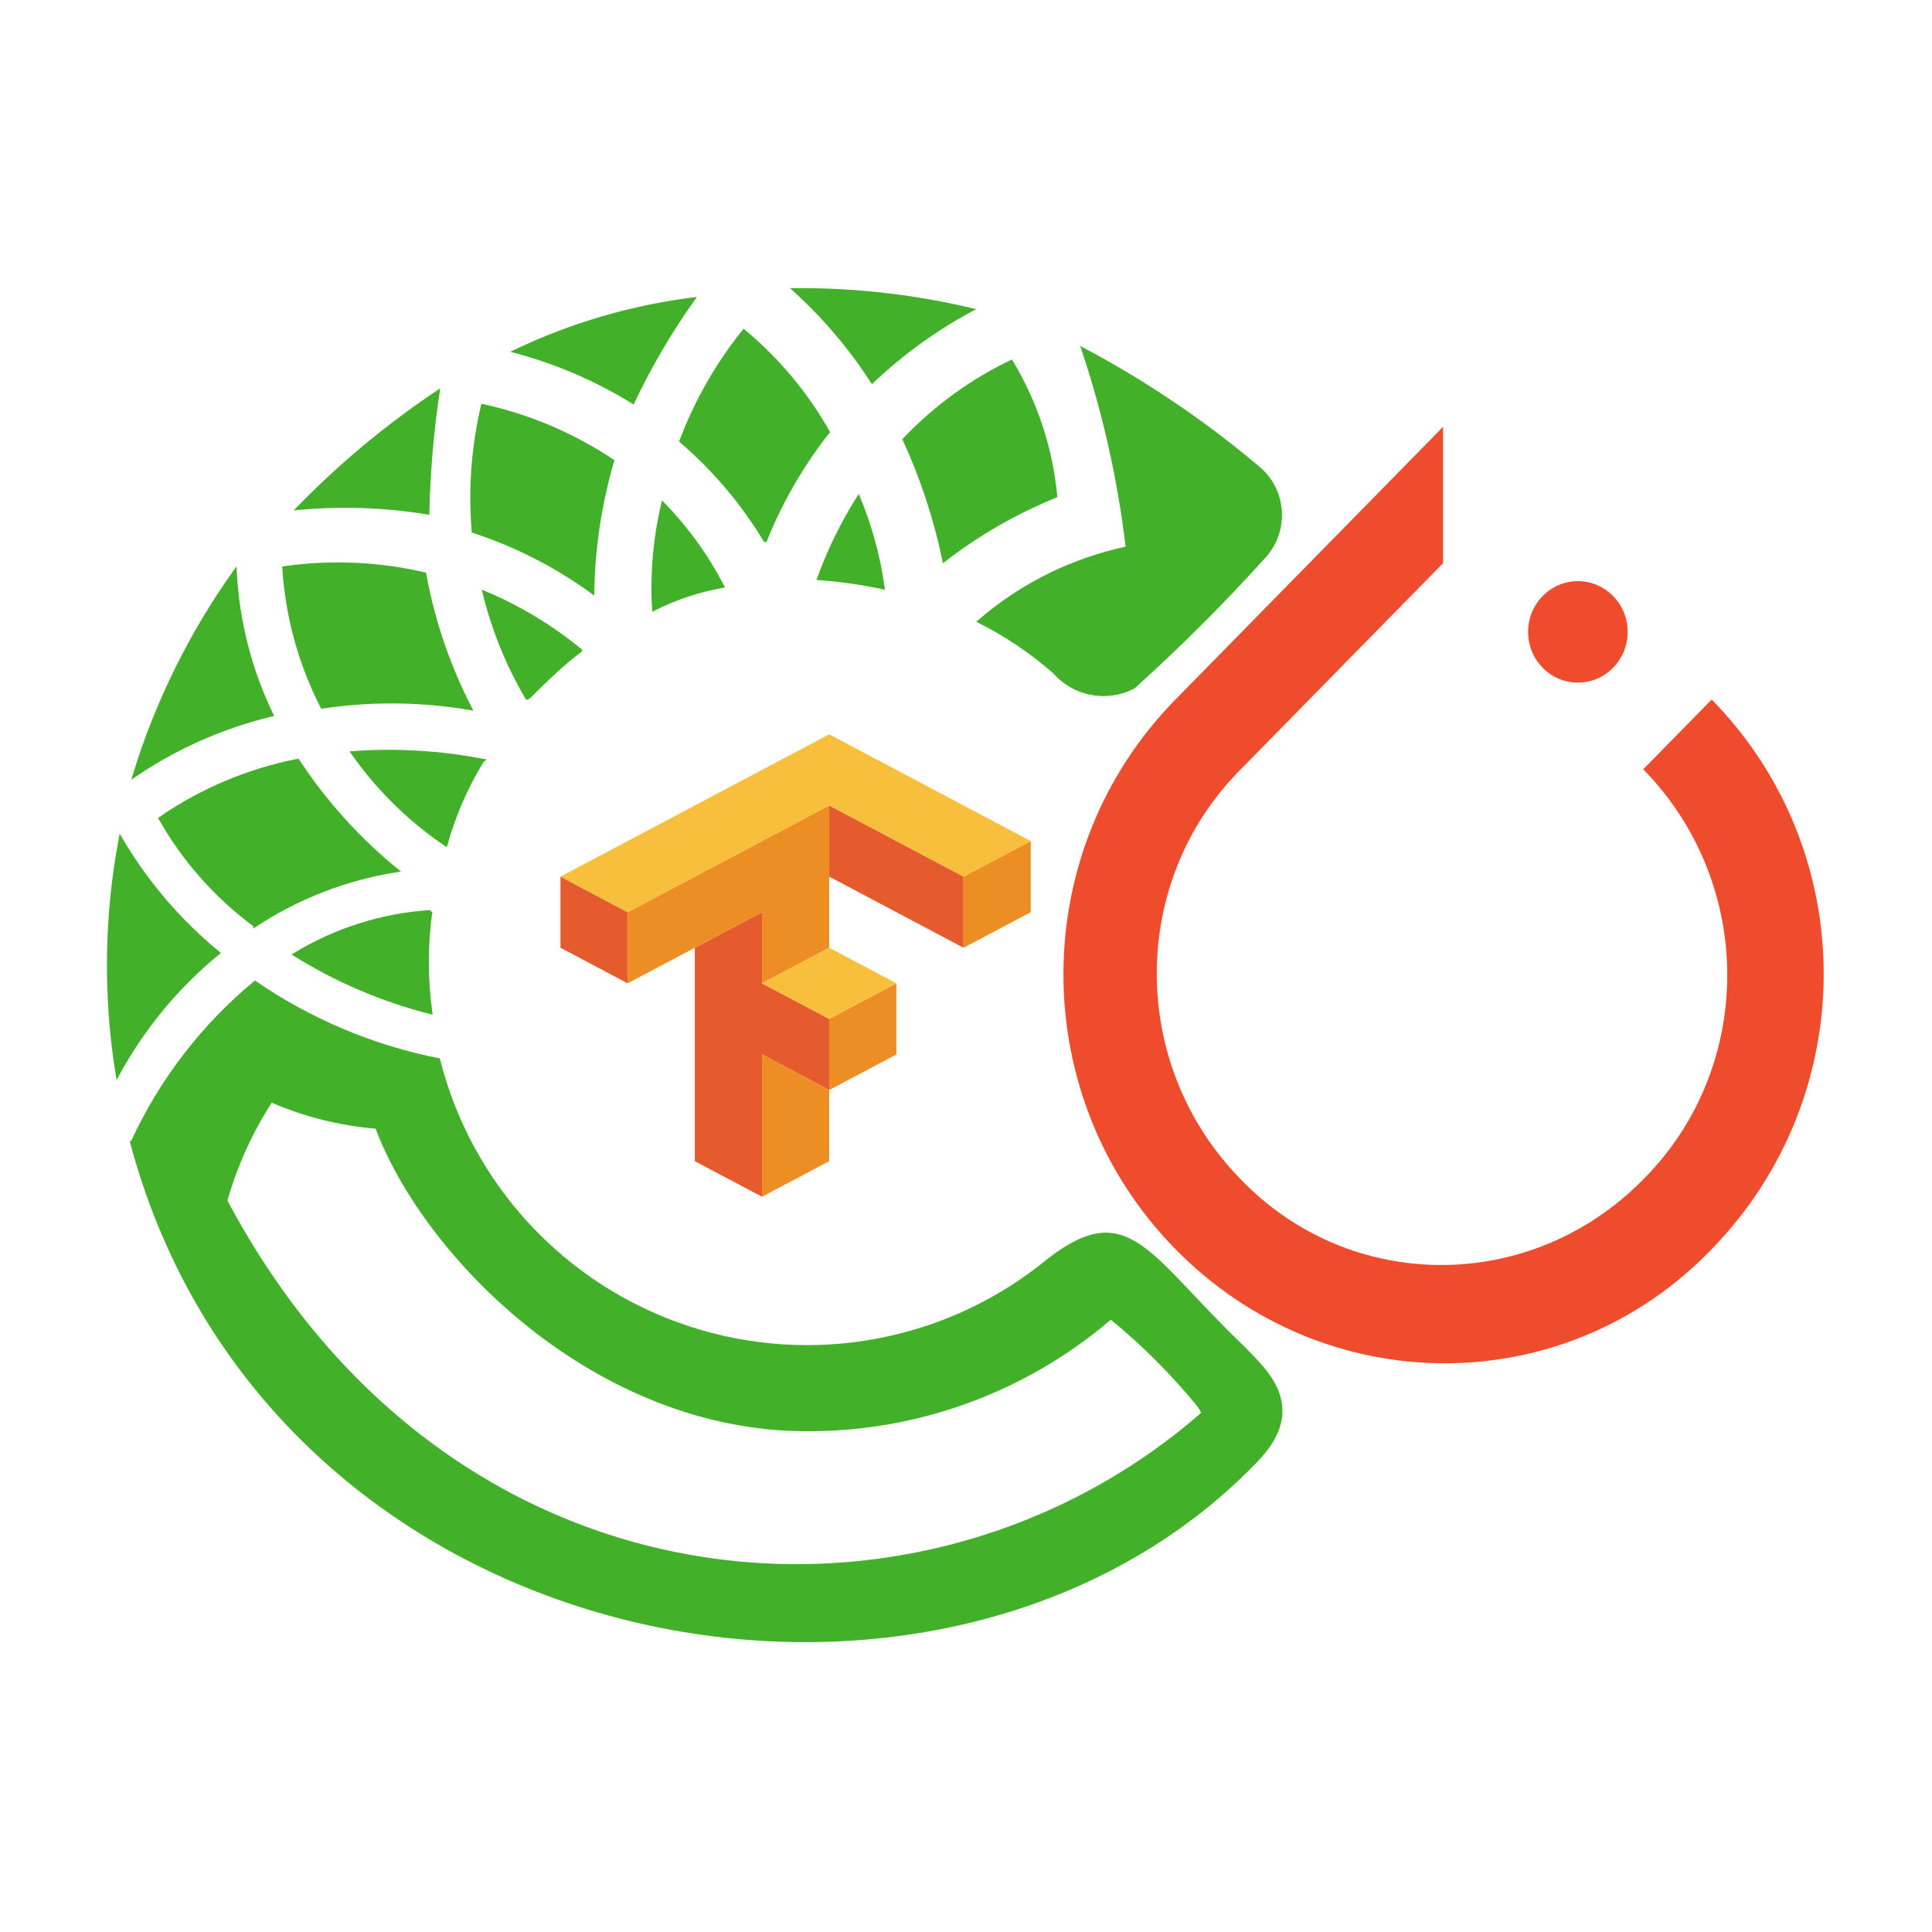
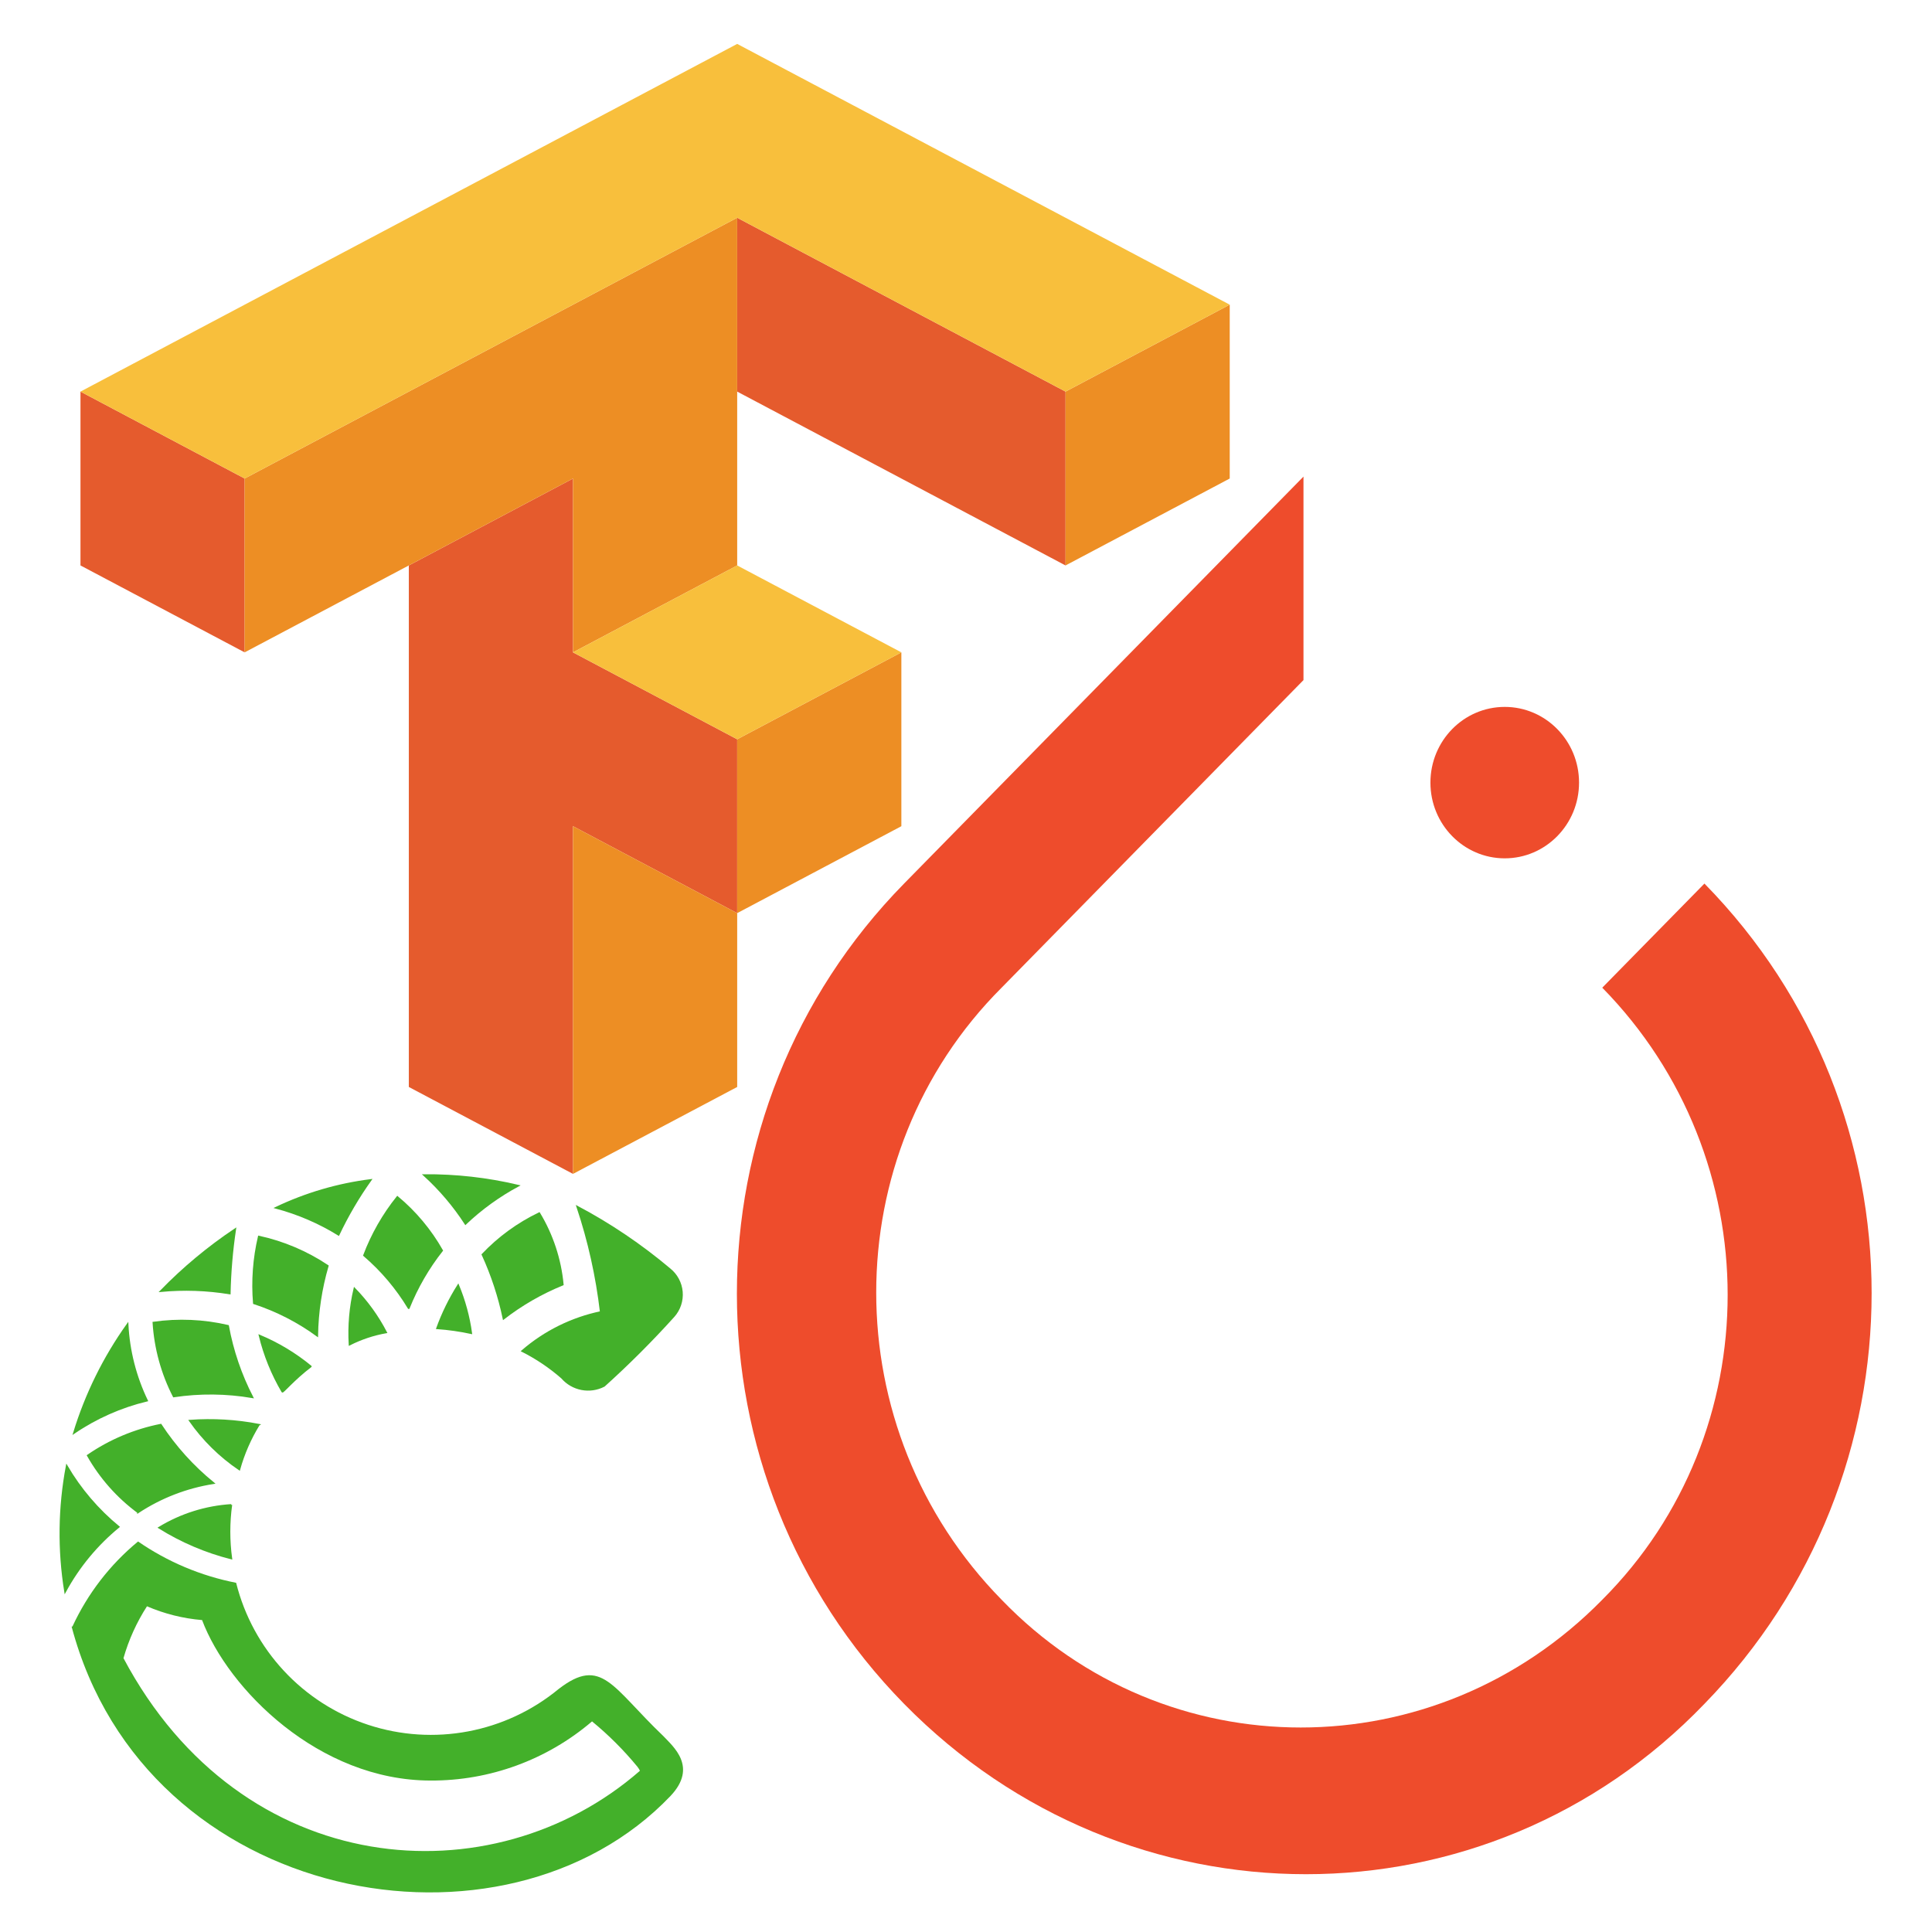
<svg xmlns="http://www.w3.org/2000/svg" version="1.1" width="1000" height="1000" viewBox="0 0 1000 1000" xml:space="preserve">
  <defs>
</defs>
  <rect x="0" y="0" width="100%" height="100%" fill="rgba(255,255,255,0)" />
-   <g transform="matrix(1 0 0 1 360 500)" id="390974">
+   <g transform="matrix(0.5304 0 0 0.5304 192.4171 793.8864)" id="581668">
    <g style="" vector-effect="non-scaling-stroke">
-       <g transform="matrix(25 0 0 25 -3.985 -211.9873)" id="851712">
+       <g transform="matrix(25 0 0 25 -3.985 -211.9873)" id="173934">
        <path style="stroke: rgb(67,176,42); stroke-width: 0.069; stroke-dasharray: none; stroke-linecap: butt; stroke-dashoffset: 0; stroke-linejoin: miter; stroke-miterlimit: 4; is-custom-font: none; font-file-url: none; fill: rgb(67,176,42); fill-rule: evenodd; opacity: 1;" transform=" translate(-15.8406, -7.5205)" d="M 16.559 8.137 a 7.2 7.2 0 0 0 -1.234 -1.708 a 7.586 7.586 0 0 0 -0.19 2.183 a 5.161 5.161 0 0 1 1.424 -0.475 Z" stroke-linecap="round" />
      </g>
-       <g transform="matrix(25 0 0 25 -84.4873 -165.9992)" id="382921">
+       <g transform="matrix(25 0 0 25 -84.4873 -165.9992)" id="464126">
        <path style="stroke: rgb(67,176,42); stroke-width: 0.069; stroke-dasharray: none; stroke-linecap: butt; stroke-dashoffset: 0; stroke-linejoin: miter; stroke-miterlimit: 4; is-custom-font: none; font-file-url: none; fill: rgb(67,176,42); fill-rule: evenodd; opacity: 1;" transform=" translate(-12.6205, -9.36)" d="M 13.617 9.466 a 7.992 7.992 0 0 0 -1.993 -1.2 a 8.123 8.123 0 0 0 0.885 2.183 c 0 0.063 0.443 -0.475 1.108 -0.981 Z" stroke-linecap="round" />
      </g>
-       <g transform="matrix(25 0 0 25 30.5627 -274.4748)" id="334074">
+       <g transform="matrix(25 0 0 25 30.5627 -274.4748)" id="637627">
        <path style="stroke: rgb(67,176,42); stroke-width: 0.069; stroke-dasharray: none; stroke-linecap: butt; stroke-dashoffset: 0; stroke-linejoin: miter; stroke-miterlimit: 4; is-custom-font: none; font-file-url: none; fill: rgb(67,176,42); fill-rule: evenodd; opacity: 1;" transform=" translate(-17.2225, -5.021)" d="M 17.445 7.188 a 9.143 9.143 0 0 1 1.3 -2.246 A 7.585 7.585 0 0 0 17 2.854 a 8.35 8.35 0 0 0 -1.3 2.278 a 8.451 8.451 0 0 1 1.74 2.056 Z" stroke-linecap="round" />
      </g>
-       <g transform="matrix(25 0 0 25 -143.8499 -86.9417)" id="247788">
+       <g transform="matrix(25 0 0 25 -143.8499 -86.9417)" id="53166">
        <path style="stroke: rgb(67,176,42); stroke-width: 0.069; stroke-dasharray: none; stroke-linecap: butt; stroke-dashoffset: 0; stroke-linejoin: miter; stroke-miterlimit: 4; is-custom-font: none; font-file-url: none; fill: rgb(67,176,42); fill-rule: evenodd; opacity: 1;" transform=" translate(-10.246, -12.5223)" d="M 11.592 11.744 h 0 A 10.276 10.276 0 0 0 8.9 11.586 a 7.478 7.478 0 0 0 1.93 1.9 a 6.858 6.858 0 0 1 0.759 -1.74 Z" stroke-linecap="round" />
      </g>
-       <g transform="matrix(25 0 0 25 -215.7873 -63.6874)" id="411480">
+       <g transform="matrix(25 0 0 25 -215.7873 -63.6874)" id="162333">
        <path style="stroke: rgb(67,176,42); stroke-width: 0.069; stroke-dasharray: none; stroke-linecap: butt; stroke-dashoffset: 0; stroke-linejoin: miter; stroke-miterlimit: 4; is-custom-font: none; font-file-url: none; fill: rgb(67,176,42); fill-rule: evenodd; opacity: 1;" transform=" translate(-7.3685, -13.4525)" d="M 6.878 15.161 A 7.44 7.44 0 0 1 9.82 14.022 a 10.019 10.019 0 0 1 -2.056 -2.278 a 7.639 7.639 0 0 0 -2.847 1.2 a 7.11 7.11 0 0 0 1.961 2.215 Z" stroke-linecap="round" />
      </g>
-       <g transform="matrix(25 0 0 25 -172.2873 -2.0498)" id="640734">
+       <g transform="matrix(25 0 0 25 -172.2873 -2.0498)" id="816435">
        <path style="stroke: rgb(67,176,42); stroke-width: 0.069; stroke-dasharray: none; stroke-linecap: butt; stroke-dashoffset: 0; stroke-linejoin: miter; stroke-miterlimit: 4; is-custom-font: none; font-file-url: none; fill: rgb(67,176,42); fill-rule: evenodd; opacity: 1;" transform=" translate(-9.1085, -15.918)" d="M 10.516 14.876 a 6.16 6.16 0 0 0 -2.815 0.886 a 9.936 9.936 0 0 0 2.815 1.2 h 0 a 7.683 7.683 0 0 1 0 -2.088 Z" stroke-linecap="round" />
      </g>
-       <g transform="matrix(25 0 0 25 -79.3457 -241.6999)" id="950734">
+       <g transform="matrix(25 0 0 25 -79.3457 -241.6999)" id="616986">
        <path style="stroke: rgb(67,176,42); stroke-width: 0.069; stroke-dasharray: none; stroke-linecap: butt; stroke-dashoffset: 0; stroke-linejoin: miter; stroke-miterlimit: 4; is-custom-font: none; font-file-url: none; fill: rgb(67,176,42); fill-rule: evenodd; opacity: 1;" transform=" translate(-12.8262, -6.332)" d="M 14.281 5.543 A 7.839 7.839 0 0 0 11.592 4.4 A 8.361 8.361 0 0 0 11.4 7 A 8.875 8.875 0 0 1 13.87 8.264 a 10.292 10.292 0 0 1 0.411 -2.721 Z" stroke-linecap="round" />
      </g>
-       <g transform="matrix(25 0 0 25 224.7742 -229.8619)" id="181158">
+       <g transform="matrix(25 0 0 25 224.7742 -229.8619)" id="371085">
        <path style="stroke: rgb(67,176,42); stroke-width: 0.069; stroke-dasharray: none; stroke-linecap: butt; stroke-dashoffset: 0; stroke-linejoin: miter; stroke-miterlimit: 4; is-custom-font: none; font-file-url: none; fill: rgb(67,176,42); fill-rule: evenodd; opacity: 1;" transform=" translate(-24.991, -6.8055)" d="M 24.025 3.234 a 20.488 20.488 0 0 1 0.917 4.112 a 6.823 6.823 0 0 0 -3.068 1.519 a 7.443 7.443 0 0 1 1.55 1.044 a 1.351 1.351 0 0 0 1.645 0.316 a 36.938 36.938 0 0 0 2.721 -2.72 a 1.273 1.273 0 0 0 -0.159 -1.835 a 20.521 20.521 0 0 0 -3.606 -2.436 Z" stroke-linecap="round" />
      </g>
-       <g transform="matrix(25 0 0 25 -254.9373 -151.4248)" id="206061">
+       <g transform="matrix(25 0 0 25 -254.9373 -151.4248)" id="542205">
        <path style="stroke: rgb(67,176,42); stroke-width: 0.069; stroke-dasharray: none; stroke-linecap: butt; stroke-dashoffset: 0; stroke-linejoin: miter; stroke-miterlimit: 4; is-custom-font: none; font-file-url: none; fill: rgb(67,176,42); fill-rule: evenodd; opacity: 1;" transform=" translate(-5.8025, -9.943)" d="M 4.379 12.06 A 8.67 8.67 0 0 1 7.226 10.8 a 7.763 7.763 0 0 1 -0.759 -2.974 A 14.687 14.687 0 0 0 4.379 12.06 Z" stroke-linecap="round" />
      </g>
-       <g transform="matrix(25 0 0 25 -164.7748 -170.666)" id="263662">
+       <g transform="matrix(25 0 0 25 -164.7748 -170.666)" id="670177">
        <path style="stroke: rgb(67,176,42); stroke-width: 0.069; stroke-dasharray: none; stroke-linecap: butt; stroke-dashoffset: 0; stroke-linejoin: miter; stroke-miterlimit: 4; is-custom-font: none; font-file-url: none; fill: rgb(67,176,42); fill-rule: evenodd; opacity: 1;" transform=" translate(-9.409, -9.1734)" d="M 11.339 10.668 a 9.991 9.991 0 0 1 -0.949 -2.784 a 7.928 7.928 0 0 0 -2.911 -0.126 a 7.312 7.312 0 0 0 0.791 2.879 a 9.664 9.664 0 0 1 3.069 0.031 Z" stroke-linecap="round" />
      </g>
-       <g transform="matrix(25 0 0 25 -275.4064 -4.8249)" id="240004">
+       <g transform="matrix(25 0 0 25 -275.4064 -4.8249)" id="270750">
        <path style="stroke: rgb(67,176,42); stroke-width: 0.069; stroke-dasharray: none; stroke-linecap: butt; stroke-dashoffset: 0; stroke-linejoin: miter; stroke-miterlimit: 4; is-custom-font: none; font-file-url: none; fill: rgb(67,176,42); fill-rule: evenodd; opacity: 1;" transform=" translate(-4.9837, -15.807)" d="M 6.119 15.73 a 8.894 8.894 0 0 1 -2.025 -2.373 a 14.208 14.208 0 0 0 -0.063 4.9 A 8.522 8.522 0 0 1 6.119 15.73 Z" stroke-linecap="round" />
      </g>
-       <g transform="matrix(25 0 0 25 147.2252 -261.4124)" id="928934">
+       <g transform="matrix(25 0 0 25 147.2252 -261.4124)" id="221786">
        <path style="stroke: rgb(67,176,42); stroke-width: 0.069; stroke-dasharray: none; stroke-linecap: butt; stroke-dashoffset: 0; stroke-linejoin: miter; stroke-miterlimit: 4; is-custom-font: none; font-file-url: none; fill: rgb(67,176,42); fill-rule: evenodd; opacity: 1;" transform=" translate(-21.889, -5.5435)" d="M 22.538 3.487 A 7.581 7.581 0 0 0 20.323 5.1 a 11.789 11.789 0 0 1 0.823 2.5 a 9.775 9.775 0 0 1 2.309 -1.329 a 6.593 6.593 0 0 0 -0.917 -2.784 Z" stroke-linecap="round" />
      </g>
-       <g transform="matrix(25 0 0 25 80.4127 -219.1748)" id="874031">
+       <g transform="matrix(25 0 0 25 80.4127 -219.1748)" id="31149">
        <path style="stroke: rgb(67,176,42); stroke-width: 0.069; stroke-dasharray: none; stroke-linecap: butt; stroke-dashoffset: 0; stroke-linejoin: miter; stroke-miterlimit: 4; is-custom-font: none; font-file-url: none; fill: rgb(67,176,42); fill-rule: evenodd; opacity: 1;" transform=" translate(-19.2165, -7.233)" d="M 19.374 6.3 a 8.608 8.608 0 0 0 -0.822 1.676 h 0 a 9.645 9.645 0 0 1 1.329 0.19 A 7.568 7.568 0 0 0 19.374 6.3 Z" stroke-linecap="round" />
      </g>
-       <g transform="matrix(25 0 0 25 97.0127 -326.2563)" id="146285">
+       <g transform="matrix(25 0 0 25 97.0127 -326.2563)" id="73807">
        <path style="stroke: rgb(67,176,42); stroke-width: 0.069; stroke-dasharray: none; stroke-linecap: butt; stroke-dashoffset: 0; stroke-linejoin: miter; stroke-miterlimit: 4; is-custom-font: none; font-file-url: none; fill: rgb(67,176,42); fill-rule: evenodd; opacity: 1;" transform=" translate(-19.8805, -2.9497)" d="M 19.659 3.9 a 9.577 9.577 0 0 1 2.056 -1.487 A 15.38 15.38 0 0 0 18.046 2 a 9.709 9.709 0 0 1 1.613 1.9 Z" stroke-linecap="round" />
      </g>
-       <g transform="matrix(25 0 0 25 5.4472 178.736)" id="584918">
+       <g transform="matrix(25 0 0 25 5.4472 178.736)" id="350437">
        <path style="stroke: none; stroke-width: 1; stroke-dasharray: none; stroke-linecap: butt; stroke-dashoffset: 0; stroke-linejoin: miter; stroke-miterlimit: 4; is-custom-font: none; font-file-url: none; fill: rgb(67,176,42); fill-rule: nonzero; opacity: 1;" transform=" translate(-16.2179, -23.1494)" d="M 27.378 23.892 c -1.993 -1.9 -2.4 -3.132 -4.081 -1.835 a 7.837 7.837 0 0 1 -12.591 -4.144 A 10.179 10.179 0 0 1 6.878 16.3 a 9.427 9.427 0 0 0 -2.562 3.321 H 4.284 C 7.163 30.5 21.178 33.035 27.663 26.233 C 28.739 25.094 27.758 24.3 27.378 23.892 Z M 6.309 20.855 a 7.559 7.559 0 0 1 0.917 -2.025 a 6.872 6.872 0 0 0 2.151 0.538 c 1.013 2.689 4.556 6.264 8.922 6.264 a 9.632 9.632 0 0 0 6.3 -2.309 a 12.841 12.841 0 0 1 1.772 1.771 c 0.095 0.127 0.095 0.159 0.095 0.159 C 20.7 30.283 10.928 29.555 6.309 20.855 Z" stroke-linecap="round" />
      </g>
-       <g transform="matrix(25 0 0 25 -169.5376 -265.8876)" id="503024">
+       <g transform="matrix(25 0 0 25 -169.5376 -265.8876)" id="294870">
        <path style="stroke: rgb(67,176,42); stroke-width: 0.067; stroke-dasharray: none; stroke-linecap: butt; stroke-dashoffset: 0; stroke-linejoin: miter; stroke-miterlimit: 4; is-custom-font: none; font-file-url: none; fill: rgb(67,176,42); fill-rule: evenodd; opacity: 1;" transform=" translate(-9.2185, -5.3645)" d="M 10.67 4.11 a 19.934 19.934 0 0 0 -0.214 2.509 a 10.512 10.512 0 0 0 -2.689 -0.093 A 18 18 0 0 1 10.67 4.11 Z" stroke-linecap="round" />
      </g>
-       <g transform="matrix(25 0 0 25 -47.2751 -318.5376)" id="508721">
+       <g transform="matrix(25 0 0 25 -47.2751 -318.5376)" id="695444">
        <path style="stroke: rgb(67,176,42); stroke-width: 0.067; stroke-dasharray: none; stroke-linecap: butt; stroke-dashoffset: 0; stroke-linejoin: miter; stroke-miterlimit: 4; is-custom-font: none; font-file-url: none; fill: rgb(67,176,42); fill-rule: evenodd; opacity: 1;" transform=" translate(-14.109, -3.2585)" d="M 12.26 3.274 a 9.107 9.107 0 0 1 2.445 1.053 A 14.083 14.083 0 0 1 15.958 2.19 A 12.106 12.106 0 0 0 12.26 3.274 Z" stroke-linecap="round" />
      </g>
    </g>
  </g>
-   <g transform="matrix(1.5372 0 0 1.5664 747.1873 463.2862)" id="809413">
+   <g transform="matrix(2.2943 0 0 2.3378 675.0817 608.3867)" id="639765">
    <path style="stroke: none; stroke-width: 0; stroke-dasharray: none; stroke-linecap: butt; stroke-dashoffset: 0; stroke-linejoin: miter; stroke-miterlimit: 4; is-custom-font: none; font-file-url: none; fill: rgb(238,76,44); fill-rule: nonzero; opacity: 1;" vector-effect="non-scaling-stroke" transform=" translate(-128, -154.7176)" d="M 218.281 90.106 C 268.573 140.398 268.573 221.075 218.281 271.716 C 169.037 322.008 88.011 322.008 37.719 271.716 C -12.573 221.424 -12.573 140.398 37.719 90.106 L 127.825 0 L 127.825 45.053 L 119.443 53.435 L 59.722 113.157 C 22.003 150.177 22.003 210.947 59.722 248.666 C 96.742 286.385 157.512 286.385 195.231 248.666 C 232.95 211.645 232.95 150.876 195.231 113.157 L 218.281 90.106 Z M 173.228 84.518 C 163.969 84.518 156.464 77.013 156.464 67.754 C 156.464 58.496 163.969 50.99 173.228 50.99 C 182.486 50.99 189.992 58.496 189.992 67.754 C 189.992 77.013 182.486 84.518 173.228 84.518 Z" stroke-linecap="round" />
  </g>
-   <g transform="matrix(0.3269 0 0 0.2998 412.2684 500.0083)" id="178310">
+   <g transform="matrix(0.7989 0 0 0.7326 340.2211 315.7673)" id="65123">
    <g style="" vector-effect="non-scaling-stroke">
-       <g transform="matrix(2.9197 0 0 2.9197 -54.6185 60.5892)" id="82057">
+       <g transform="matrix(2.9197 0 0 2.9197 -54.6185 60.5892)" id="433241">
        <path style="stroke: none; stroke-width: 1; stroke-dasharray: none; stroke-linecap: butt; stroke-dashoffset: 0; stroke-linejoin: miter; stroke-miterlimit: 4; is-custom-font: none; font-file-url: none; fill: rgb(229,91,45); fill-rule: nonzero; opacity: 1;" transform=" translate(-109.2935, -157.7521)" d="M 145.726 42.065 L 145.726 84.135 L 218.587 126.204 L 218.587 84.135 L 145.726 42.065 Z M -1.98726454e-7 84.135 L -1.98726454e-7 126.204 L 36.43 147.235 L 36.43 105.17 L -1.98726454e-7 84.135 Z M 109.291 105.17 L 72.861 126.204 L 72.861 252.404 L 109.291 273.439 L 109.291 189.304 L 145.726 210.339 L 145.726 168.27 L 109.291 147.235 L 109.291 105.17 Z" stroke-linecap="round" />
      </g>
-       <g transform="matrix(2.9197 0 0 2.9197 51.754 60.5892)" id="30557">
+       <g transform="matrix(2.9197 0 0 2.9197 51.754 60.5892)" id="595784">
        <path style="stroke: none; stroke-width: 1; stroke-dasharray: none; stroke-linecap: butt; stroke-dashoffset: 0; stroke-linejoin: miter; stroke-miterlimit: 4; is-custom-font: none; font-file-url: none; fill: rgb(237,142,36); fill-rule: nonzero; opacity: 1;" transform=" translate(-145.7261, -157.7521)" d="M 145.726 42.065 L 36.43 105.17 L 36.43 147.235 L 109.291 105.17 L 109.291 147.235 L 145.726 126.204 L 145.726 42.065 Z M 255.022 63.1 L 218.587 84.135 L 218.587 126.204 L 255.022 105.17 L 255.022 63.1 Z M 182.157 147.235 L 145.726 168.27 L 145.726 210.339 L 182.157 189.304 L 182.157 147.235 Z M 145.726 210.339 L 109.291 189.304 L 109.291 273.439 L 145.726 252.404 L 145.726 210.339 Z" stroke-linecap="round" />
      </g>
-       <g transform="matrix(2.9197 0 0 2.9197 -1.4292 -154.3518)" id="398248">
+       <g transform="matrix(2.9197 0 0 2.9197 -1.4292 -154.3518)" id="162490">
        <path style="stroke: none; stroke-width: 1; stroke-dasharray: none; stroke-linecap: butt; stroke-dashoffset: 0; stroke-linejoin: miter; stroke-miterlimit: 4; is-custom-font: none; font-file-url: none; fill: rgb(248,191,60); fill-rule: nonzero; opacity: 1;" transform=" translate(-127.5109, -84.1348)" d="M 145.726 -0 L -1.98726454e-7 84.135 L 36.43 105.17 L 145.726 42.065 L 218.587 84.135 L 255.022 63.1 L 145.726 -0 Z M 145.726 126.204 L 109.291 147.235 L 145.726 168.27 L 182.157 147.235 L 145.726 126.204 Z" stroke-linecap="round" />
      </g>
    </g>
  </g>
</svg>
